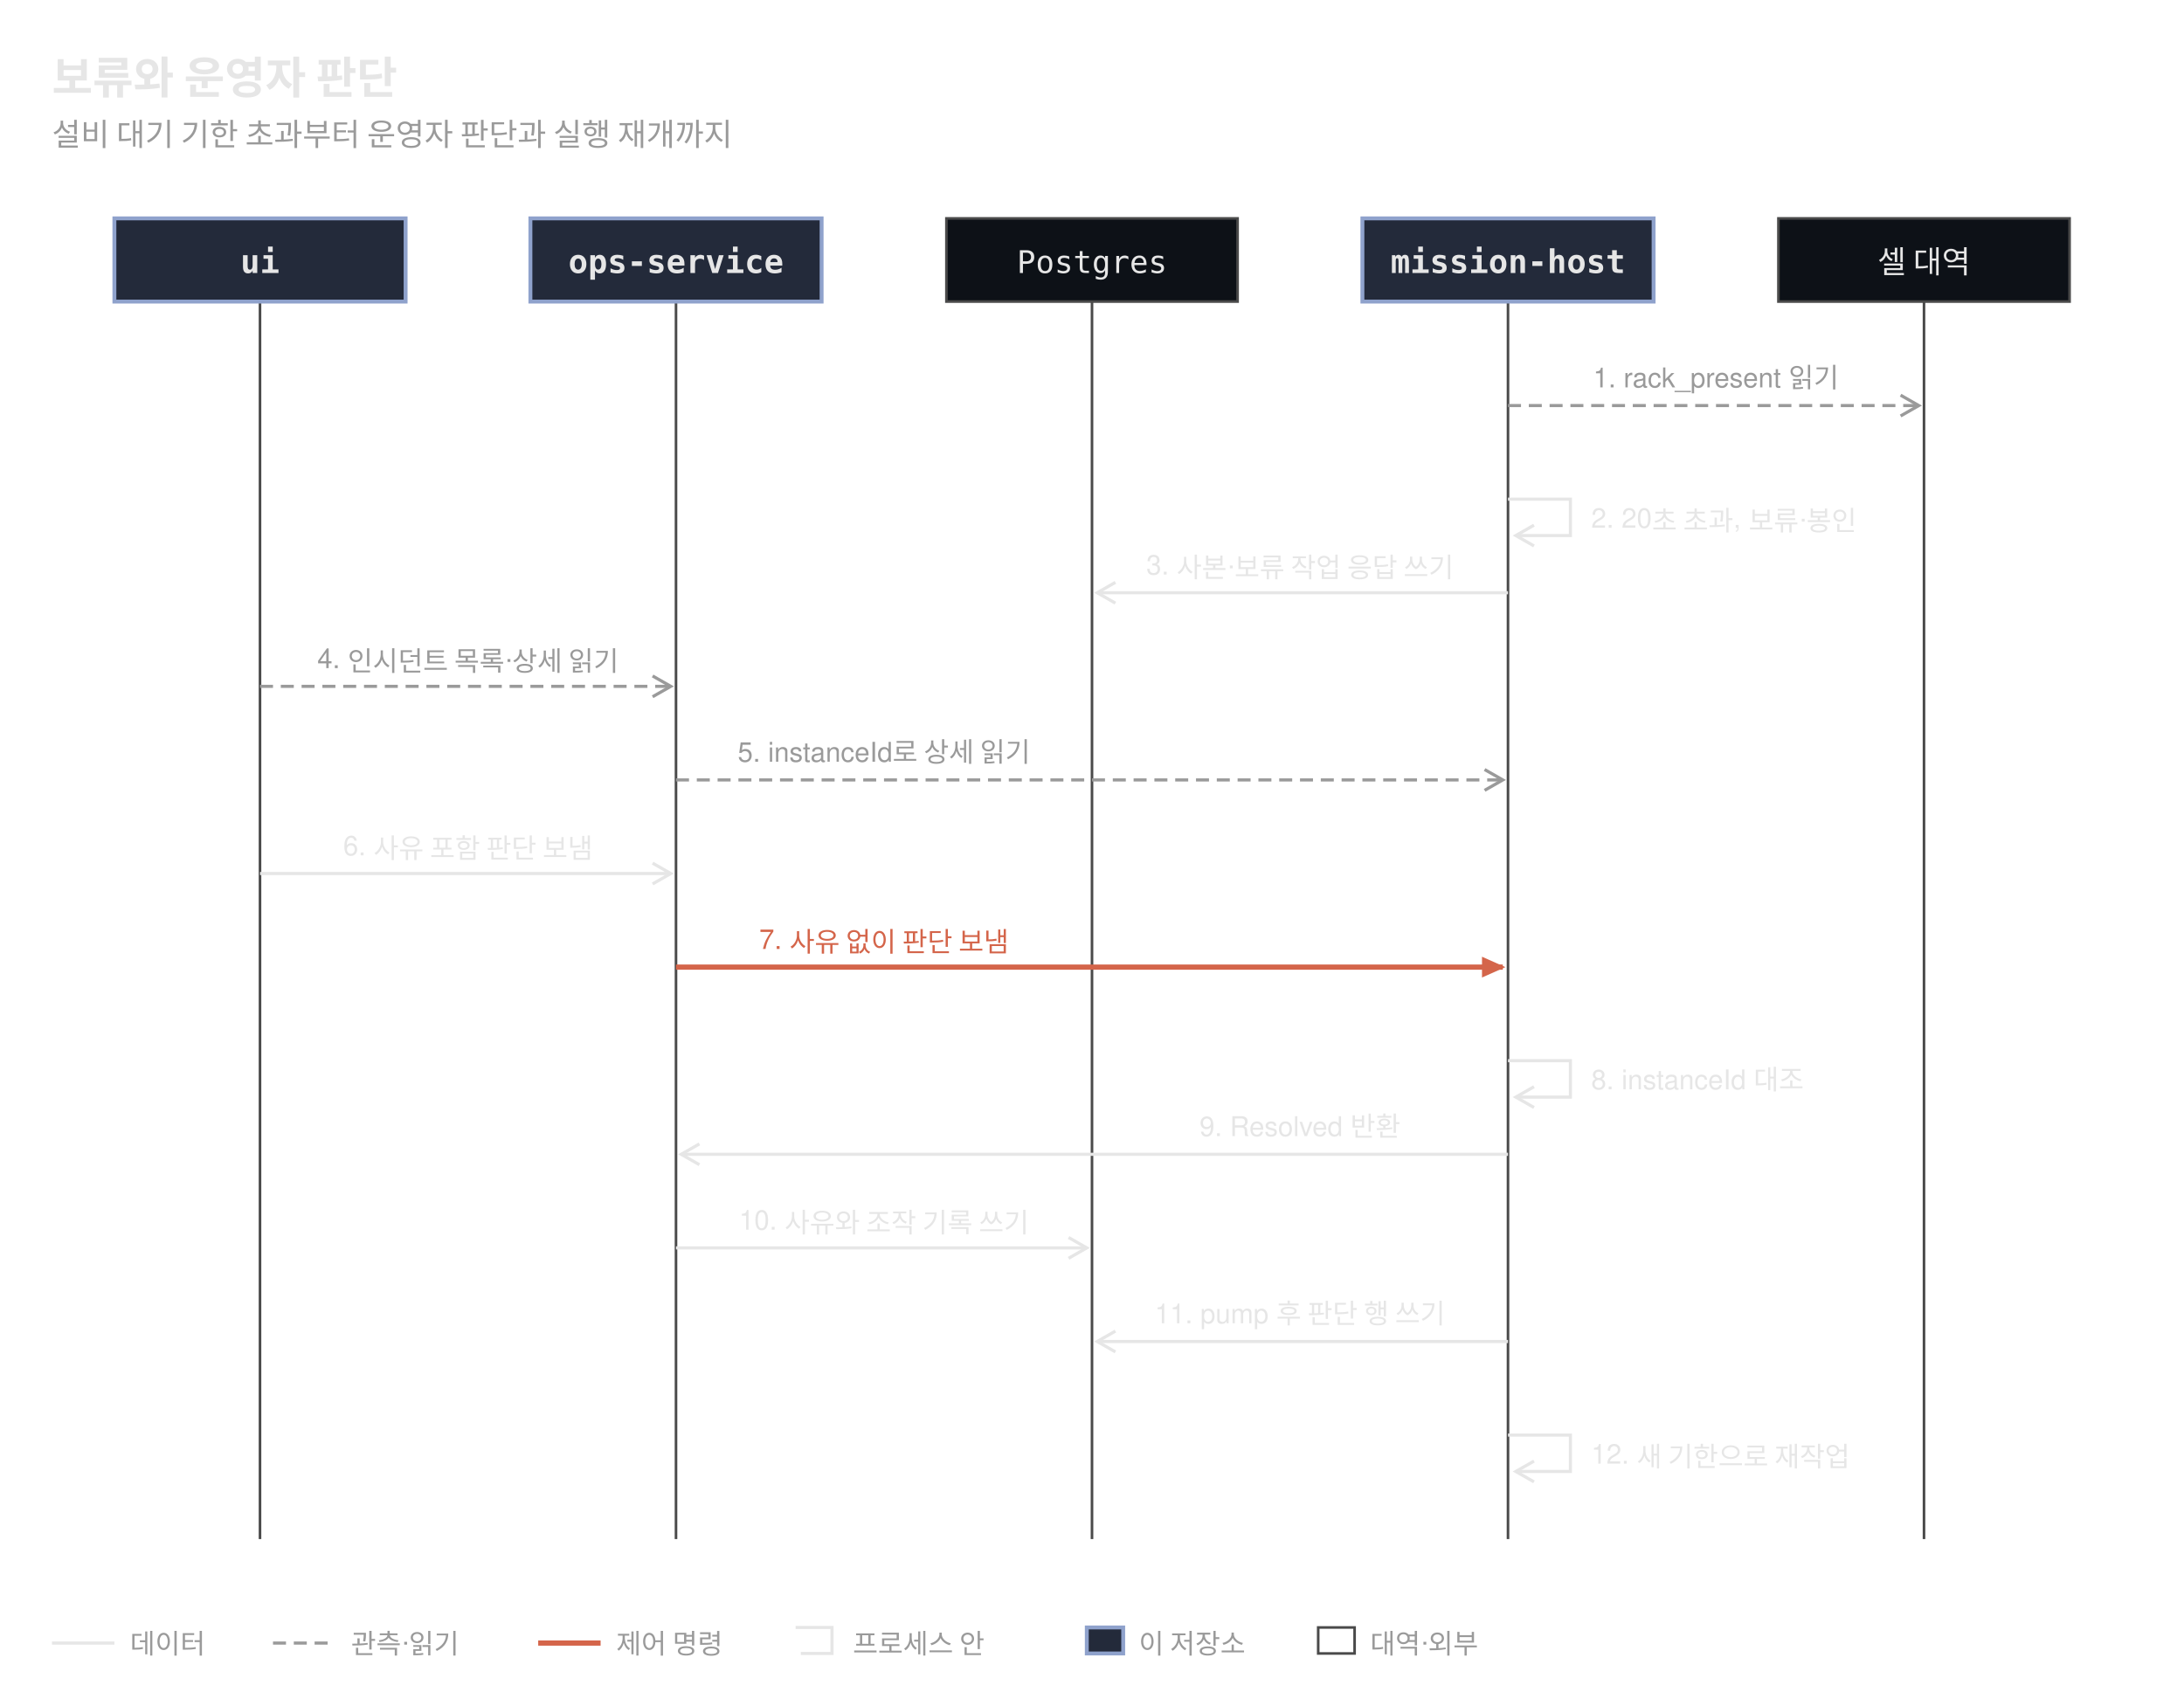
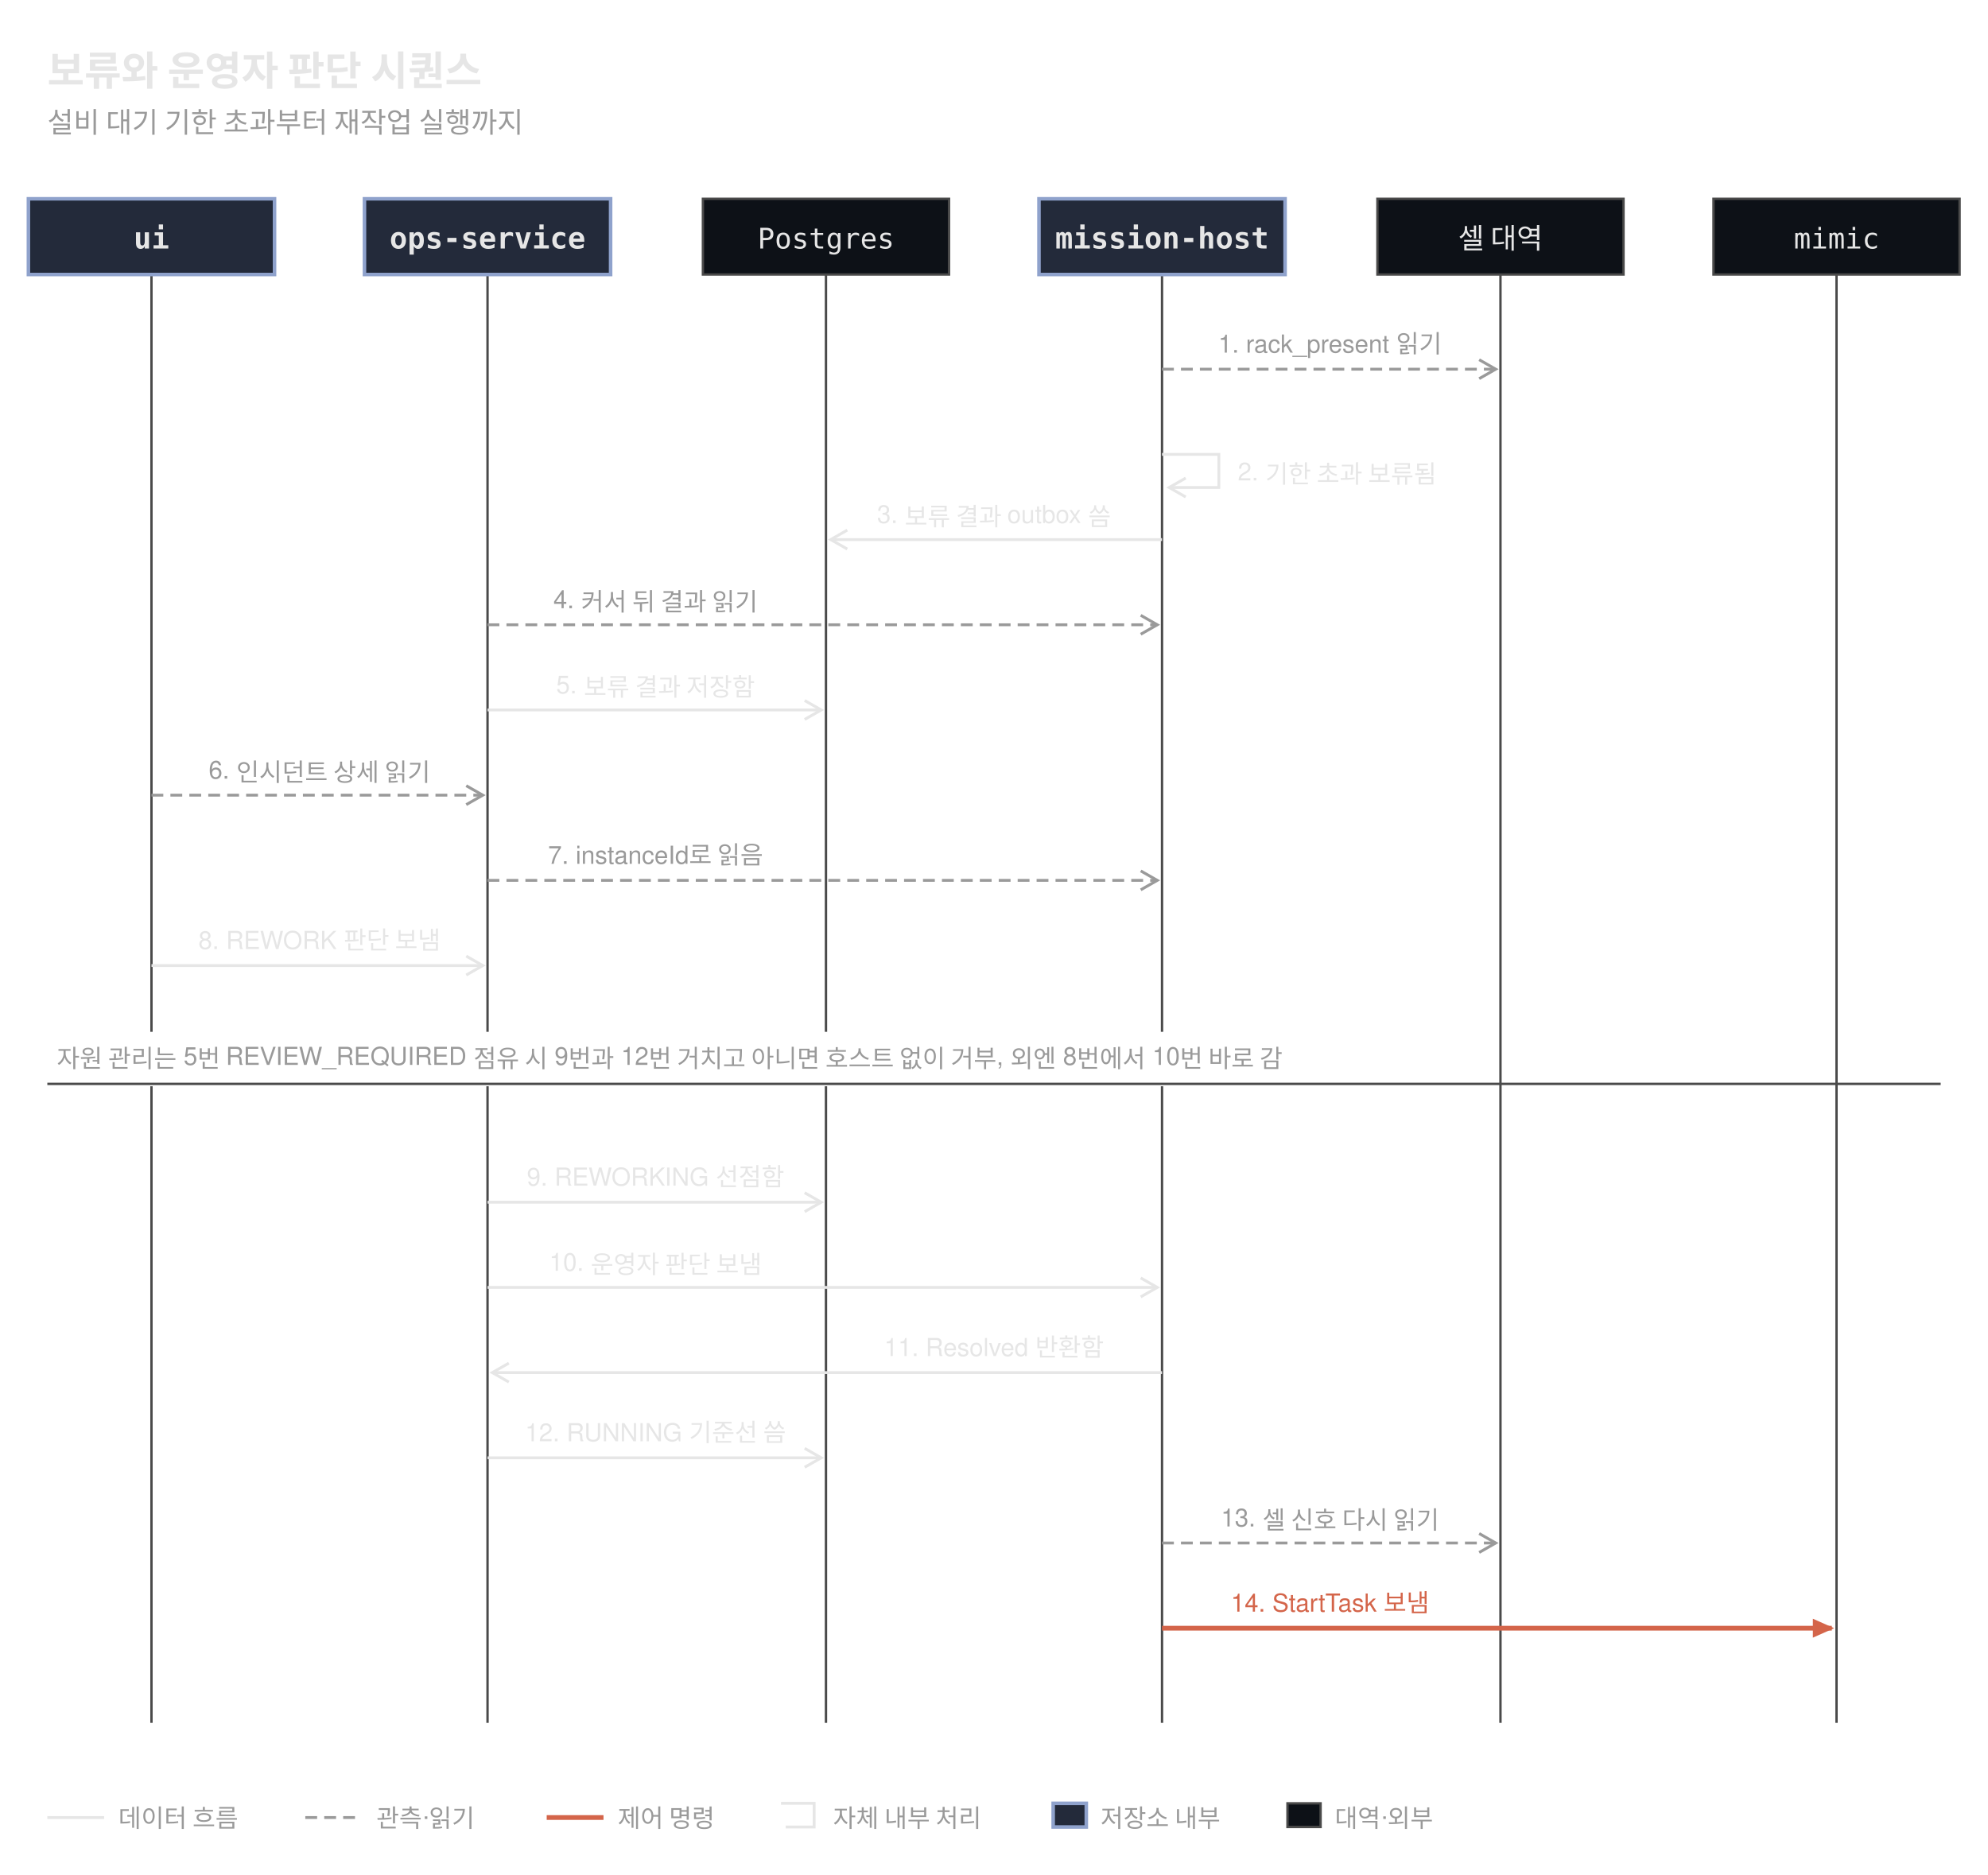
- <svg xmlns="http://www.w3.org/2000/svg" width="840" height="656" viewBox="0 0 840 656">
+ <svg xmlns="http://www.w3.org/2000/svg" width="840" height="792" viewBox="0 0 840 792">
  <defs>
    <marker id="data" markerUnits="userSpaceOnUse" markerWidth="10" markerHeight="10" refX="8" refY="5" orient="auto">
      <path d="M1,1 L8,5 L1,9" fill="none" stroke="#e6e6e6" stroke-width="1.2" />
    </marker>
    <marker id="obs" markerUnits="userSpaceOnUse" markerWidth="10" markerHeight="10" refX="8" refY="5" orient="auto">
      <path d="M1,1 L8,5 L1,9" fill="none" stroke="#9a9a9a" stroke-width="1.2" />
    </marker>
    <marker id="cmd" markerUnits="userSpaceOnUse" markerWidth="10" markerHeight="10" refX="8" refY="5" orient="auto">
      <path d="M0,1 L9,5 L0,9 Z" fill="#d4654a" />
    </marker>
  </defs>
  <g font-family="'Helvetica Neue', Helvetica, Arial, 'Apple SD Gothic Neo', 'Malgun Gothic', 'Noto Sans KR', 'Noto Sans CJK KR', sans-serif" fill="#e6e6e6">
-     <text x="20" y="36" font-size="17" font-weight="700">보류와 운영자 판단</text>
-     <text x="20" y="56" font-size="12" fill="#9a9a9a">설비 대기 기한 초과부터 운영자 판단과 실행 재개까지</text>
+     <text x="20" y="36" font-size="17" font-weight="700">보류와 운영자 판단 시퀀스</text>
+     <text x="20" y="56" font-size="12" fill="#9a9a9a">설비 대기 기한 초과부터 재작업 실행까지</text>
    <g stroke="#4a4a4a" stroke-width="1">
-       <path d="M100,116 V592" fill="none" />
-       <path d="M260,116 V592" fill="none" />
-       <path d="M420,116 V592" fill="none" />
-       <path d="M580,116 V592" fill="none" />
-       <path d="M740,116 V592" fill="none" />
+       <path d="M64,116 V436 M64,459 V728" fill="none" />
+       <path d="M206,116 V436 M206,459 V728" fill="none" />
+       <path d="M349,116 V436 M349,459 V728" fill="none" />
+       <path d="M491,116 V436 M491,459 V728" fill="none" />
+       <path d="M634,116 V728" fill="none" />
+       <path d="M776,116 V728" fill="none" />
    </g>
-     <rect x="44" y="84" width="112" height="32" fill="#232a3a" stroke="#8fa2cc" stroke-width="1.5" />
-     <text x="100" y="105" font-size="12.5" font-weight="700" text-anchor="middle" font-family="Menlo, Consolas, 'DejaVu Sans Mono', monospace">ui</text>
-     <rect x="204" y="84" width="112" height="32" fill="#232a3a" stroke="#8fa2cc" stroke-width="1.5" />
-     <text x="260" y="105" font-size="12.5" font-weight="700" text-anchor="middle" font-family="Menlo, Consolas, 'DejaVu Sans Mono', monospace">ops-service</text>
-     <rect x="364" y="84" width="112" height="32" fill="#0d1117" stroke="#4a4a4a" stroke-width="1" />
-     <text x="420" y="105" font-size="12" text-anchor="middle" font-family="Menlo, Consolas, 'DejaVu Sans Mono', monospace">Postgres</text>
-     <rect x="524" y="84" width="112" height="32" fill="#232a3a" stroke="#8fa2cc" stroke-width="1.5" />
-     <text x="580" y="105" font-size="12.5" font-weight="700" text-anchor="middle" font-family="Menlo, Consolas, 'DejaVu Sans Mono', monospace">mission-host</text>
-     <rect x="684" y="84" width="112" height="32" fill="#0d1117" stroke="#4a4a4a" stroke-width="1" />
-     <text x="740" y="105" font-size="12" text-anchor="middle" font-family="'Helvetica Neue', Helvetica, Arial, 'Apple SD Gothic Neo', 'Malgun Gothic', 'Noto Sans KR', 'Noto Sans CJK KR', sans-serif">셀 대역</text>
-     <path d="M580,156 H738" fill="none" stroke="#9a9a9a" stroke-width="1.2" stroke-dasharray="5 3" marker-end="url(#obs)" />
-     <text x="660" y="149" font-size="10.5" fill="#9a9a9a" text-anchor="middle">1. rack_present 읽기</text>
-     <path d="M580,192 H604 V206 H583" fill="none" stroke="#e6e6e6" stroke-width="1.2" marker-end="url(#data)" />
-     <text x="612" y="203" font-size="10.5" fill="#e6e6e6">2. 20초 초과, 보류·봉인</text>
-     <path d="M580,228 H422" fill="none" stroke="#e6e6e6" stroke-width="1.2" marker-end="url(#data)" />
-     <text x="500" y="221" font-size="10.5" fill="#e6e6e6" text-anchor="middle">3. 사본·보류 작업 응답 쓰기</text>
-     <path d="M100,264 H258" fill="none" stroke="#9a9a9a" stroke-width="1.2" stroke-dasharray="5 3" marker-end="url(#obs)" />
-     <text x="180" y="257" font-size="10.5" fill="#9a9a9a" text-anchor="middle">4. 인시던트 목록·상세 읽기</text>
-     <path d="M260,300 H578" fill="none" stroke="#9a9a9a" stroke-width="1.2" stroke-dasharray="5 3" marker-end="url(#obs)" />
-     <text x="340" y="293" font-size="10.5" fill="#9a9a9a" text-anchor="middle">5. instanceId로 상세 읽기</text>
-     <path d="M100,336 H258" fill="none" stroke="#e6e6e6" stroke-width="1.2" marker-end="url(#data)" />
-     <text x="180" y="329" font-size="10.5" fill="#e6e6e6" text-anchor="middle">6. 사유 포함 판단 보냄</text>
-     <path d="M260,372 H578" fill="none" stroke="#d4654a" stroke-width="2" marker-end="url(#cmd)" />
-     <text x="340" y="365" font-size="10.5" fill="#d4654a" text-anchor="middle">7. 사유 없이 판단 보냄</text>
-     <path d="M580,408 H604 V422 H583" fill="none" stroke="#e6e6e6" stroke-width="1.2" marker-end="url(#data)" />
-     <text x="612" y="419" font-size="10.5" fill="#e6e6e6">8. instanceId 대조</text>
-     <path d="M580,444 H262" fill="none" stroke="#e6e6e6" stroke-width="1.2" marker-end="url(#data)" />
-     <text x="500" y="437" font-size="10.5" fill="#e6e6e6" text-anchor="middle">9. Resolved 반환</text>
-     <path d="M260,480 H418" fill="none" stroke="#e6e6e6" stroke-width="1.2" marker-end="url(#data)" />
-     <text x="340" y="473" font-size="10.5" fill="#e6e6e6" text-anchor="middle">10. 사유와 조작 기록 쓰기</text>
-     <path d="M580,516 H422" fill="none" stroke="#e6e6e6" stroke-width="1.2" marker-end="url(#data)" />
-     <text x="500" y="509" font-size="10.5" fill="#e6e6e6" text-anchor="middle">11. pump 후 판단 행 쓰기</text>
-     <path d="M580,552 H604 V566 H583" fill="none" stroke="#e6e6e6" stroke-width="1.2" marker-end="url(#data)" />
-     <text x="612" y="563" font-size="10.5" fill="#e6e6e6">12. 새 기한으로 재작업</text>
+     <rect x="12" y="84" width="104" height="32" fill="#232a3a" stroke="#8fa2cc" stroke-width="1.5" />
+     <text x="64" y="105" font-size="12.5" font-weight="700" text-anchor="middle" font-family="Menlo, Consolas, 'DejaVu Sans Mono', monospace">ui</text>
+     <rect x="154" y="84" width="104" height="32" fill="#232a3a" stroke="#8fa2cc" stroke-width="1.5" />
+     <text x="206" y="105" font-size="12.5" font-weight="700" text-anchor="middle" font-family="Menlo, Consolas, 'DejaVu Sans Mono', monospace">ops-service</text>
+     <rect x="297" y="84" width="104" height="32" fill="#0d1117" stroke="#4a4a4a" stroke-width="1" />
+     <text x="349" y="105" font-size="12" text-anchor="middle" font-family="Menlo, Consolas, 'DejaVu Sans Mono', monospace">Postgres</text>
+     <rect x="439" y="84" width="104" height="32" fill="#232a3a" stroke="#8fa2cc" stroke-width="1.5" />
+     <text x="491" y="105" font-size="12.5" font-weight="700" text-anchor="middle" font-family="Menlo, Consolas, 'DejaVu Sans Mono', monospace">mission-host</text>
+     <rect x="582" y="84" width="104" height="32" fill="#0d1117" stroke="#4a4a4a" stroke-width="1" />
+     <text x="634" y="105" font-size="12" text-anchor="middle" font-family="'Helvetica Neue', Helvetica, Arial, 'Apple SD Gothic Neo', 'Malgun Gothic', 'Noto Sans KR', 'Noto Sans CJK KR', sans-serif">셀 대역</text>
+     <rect x="724" y="84" width="104" height="32" fill="#0d1117" stroke="#4a4a4a" stroke-width="1" />
+     <text x="776" y="105" font-size="12" text-anchor="middle" font-family="Menlo, Consolas, 'DejaVu Sans Mono', monospace">mimic</text>
+     <path d="M491,156 H632" fill="none" stroke="#9a9a9a" stroke-width="1.2" stroke-dasharray="5 3" marker-end="url(#obs)" />
+     <text x="562" y="149" font-size="10.5" fill="#9a9a9a" text-anchor="middle">1. rack_present 읽기</text>
+     <path d="M491,192 H515 V206 H494" fill="none" stroke="#e6e6e6" stroke-width="1.2" marker-end="url(#data)" />
+     <text x="523" y="203" font-size="10.5" fill="#e6e6e6">2. 기한 초과 보류됨</text>
+     <path d="M491,228 H351" fill="none" stroke="#e6e6e6" stroke-width="1.2" marker-end="url(#data)" />
+     <text x="420" y="221" font-size="10.5" fill="#e6e6e6" text-anchor="middle">3. 보류 결과 outbox 씀</text>
+     <path d="M206,264 H489" fill="none" stroke="#9a9a9a" stroke-width="1.2" stroke-dasharray="5 3" marker-end="url(#obs)" />
+     <text x="277" y="257" font-size="10.5" fill="#9a9a9a" text-anchor="middle">4. 커서 뒤 결과 읽기</text>
+     <path d="M206,300 H347" fill="none" stroke="#e6e6e6" stroke-width="1.2" marker-end="url(#data)" />
+     <text x="277" y="293" font-size="10.5" fill="#e6e6e6" text-anchor="middle">5. 보류 결과 저장함</text>
+     <path d="M64,336 H204" fill="none" stroke="#9a9a9a" stroke-width="1.2" stroke-dasharray="5 3" marker-end="url(#obs)" />
+     <text x="135" y="329" font-size="10.5" fill="#9a9a9a" text-anchor="middle">6. 인시던트 상세 읽기</text>
+     <path d="M206,372 H489" fill="none" stroke="#9a9a9a" stroke-width="1.2" stroke-dasharray="5 3" marker-end="url(#obs)" />
+     <text x="277" y="365" font-size="10.5" fill="#9a9a9a" text-anchor="middle">7. instanceId로 읽음</text>
+     <path d="M64,408 H204" fill="none" stroke="#e6e6e6" stroke-width="1.2" marker-end="url(#data)" />
+     <text x="135" y="401" font-size="10.5" fill="#e6e6e6" text-anchor="middle">8. REWORK 판단 보냄</text>
+     <path d="M20,458 H820" fill="none" stroke="#4a4a4a" stroke-width="1" />
+     <text x="24" y="451" font-size="10.5" fill="#9a9a9a">자원 관리는 5번 REVIEW_REQUIRED 점유 시 9번과 12번 거치고 아니면 호스트 없이 거부, 외엔 8번에서 10번 바로 감</text>
+     <path d="M206,508 H347" fill="none" stroke="#e6e6e6" stroke-width="1.2" marker-end="url(#data)" />
+     <text x="277" y="501" font-size="10.5" fill="#e6e6e6" text-anchor="middle">9. REWORKING 선점함</text>
+     <path d="M206,544 H489" fill="none" stroke="#e6e6e6" stroke-width="1.2" marker-end="url(#data)" />
+     <text x="277" y="537" font-size="10.5" fill="#e6e6e6" text-anchor="middle">10. 운영자 판단 보냄</text>
+     <path d="M491,580 H208" fill="none" stroke="#e6e6e6" stroke-width="1.2" marker-end="url(#data)" />
+     <text x="420" y="573" font-size="10.5" fill="#e6e6e6" text-anchor="middle">11. Resolved 반환함</text>
+     <path d="M206,616 H347" fill="none" stroke="#e6e6e6" stroke-width="1.2" marker-end="url(#data)" />
+     <text x="277" y="609" font-size="10.5" fill="#e6e6e6" text-anchor="middle">12. RUNNING 기준선 씀</text>
+     <path d="M491,652 H632" fill="none" stroke="#9a9a9a" stroke-width="1.2" stroke-dasharray="5 3" marker-end="url(#obs)" />
+     <text x="562" y="645" font-size="10.5" fill="#9a9a9a" text-anchor="middle">13. 셀 신호 다시 읽기</text>
+     <path d="M491,688 H774" fill="none" stroke="#d4654a" stroke-width="2" marker-end="url(#cmd)" />
+     <text x="562" y="681" font-size="10.5" fill="#d4654a" text-anchor="middle">14. StartTask 보냄</text>
    <g font-size="10.5" fill="#9a9a9a">
-       <path d="M20,632 H44" fill="none" stroke="#e6e6e6" stroke-width="1.2" />
-       <text x="50" y="636">데이터</text>
-       <path d="M105,632 H129" fill="none" stroke="#9a9a9a" stroke-width="1.2" stroke-dasharray="5 3" />
-       <text x="135" y="636">관측·읽기</text>
-       <path d="M207,632 H231" fill="none" stroke="#d4654a" stroke-width="2" />
-       <text x="237" y="636">제어 명령</text>
-       <path d="M306,626 H320 V636 H308" fill="none" stroke="#e6e6e6" stroke-width="1.2" />
-       <text x="328" y="636">프로세스 안</text>
-       <rect x="418" y="626" width="14" height="10" fill="#232a3a" stroke="#8fa2cc" stroke-width="1.5" />
-       <text x="438" y="636">이 저장소</text>
-       <rect x="507" y="626" width="14" height="10" fill="none" stroke="#4a4a4a" />
-       <text x="527" y="636">대역·외부</text>
+       <path d="M20,768 H44" fill="none" stroke="#e6e6e6" stroke-width="1.2" />
+       <text x="50" y="772">데이터 흐름</text>
+       <path d="M129,768 H153" fill="none" stroke="#9a9a9a" stroke-width="1.2" stroke-dasharray="5 3" />
+       <text x="159" y="772">관측·읽기</text>
+       <path d="M231,768 H255" fill="none" stroke="#d4654a" stroke-width="2" />
+       <text x="261" y="772">제어 명령</text>
+       <path d="M330,762 H344 V772 H332" fill="none" stroke="#e6e6e6" stroke-width="1.2" />
+       <text x="352" y="772">자체 내부 처리</text>
+       <rect x="445" y="762" width="14" height="10" fill="#232a3a" stroke="#8fa2cc" stroke-width="1.5" />
+       <text x="465" y="772">저장소 내부</text>
+       <rect x="544" y="762" width="14" height="10" fill="#0d1117" stroke="#4a4a4a" />
+       <text x="564" y="772">대역·외부</text>
    </g>
  </g>
</svg>
